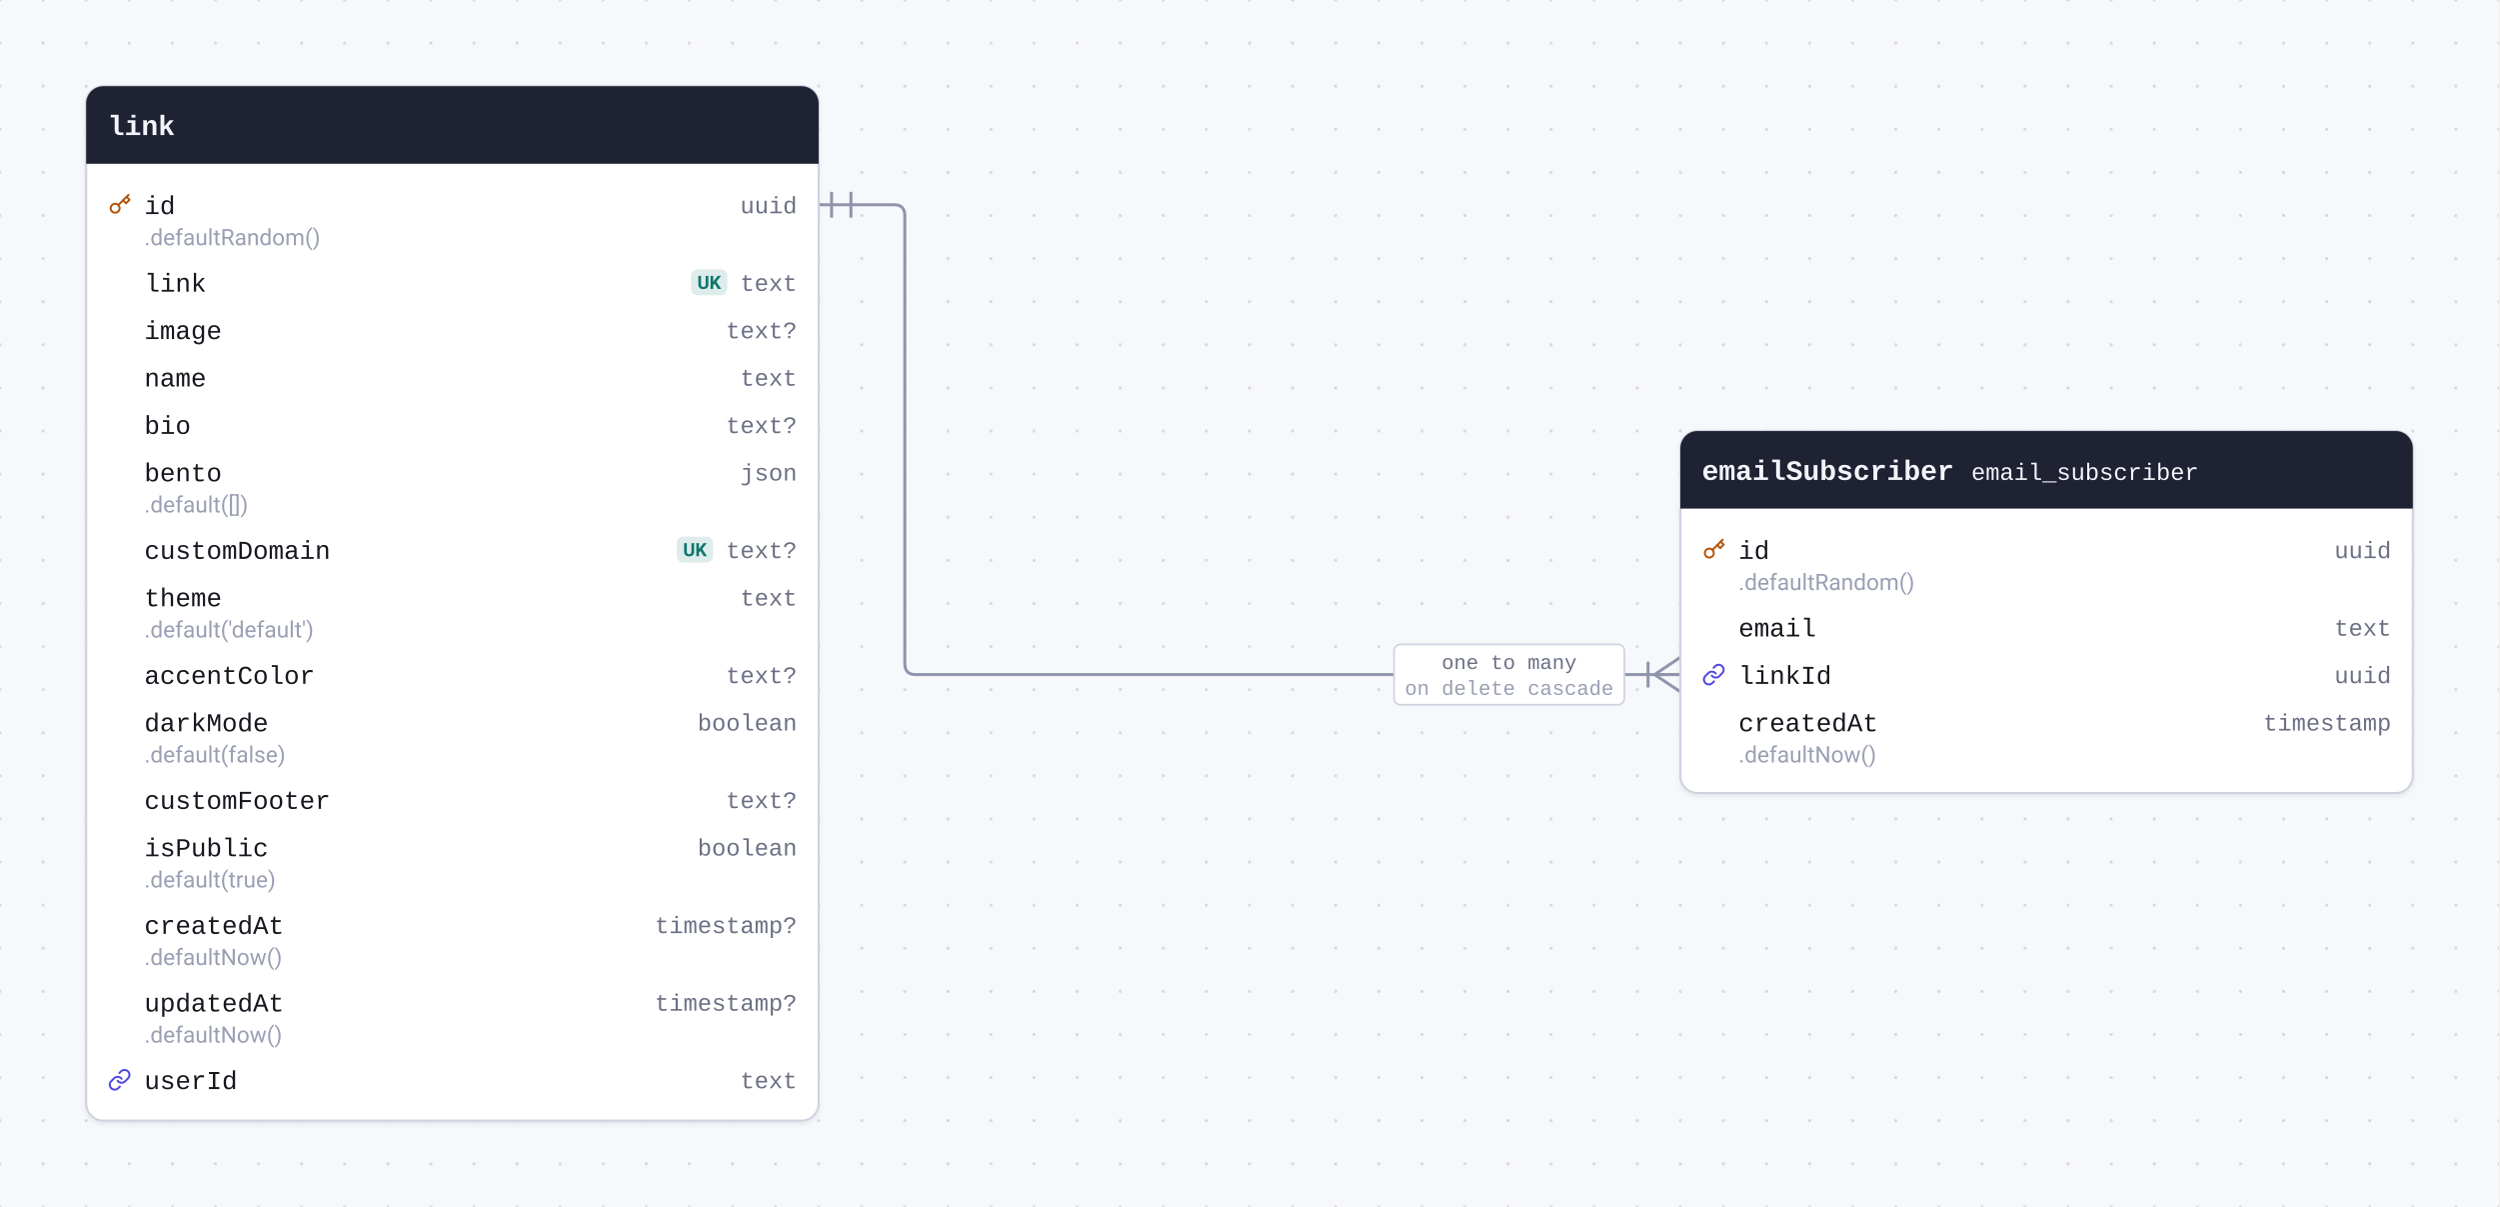
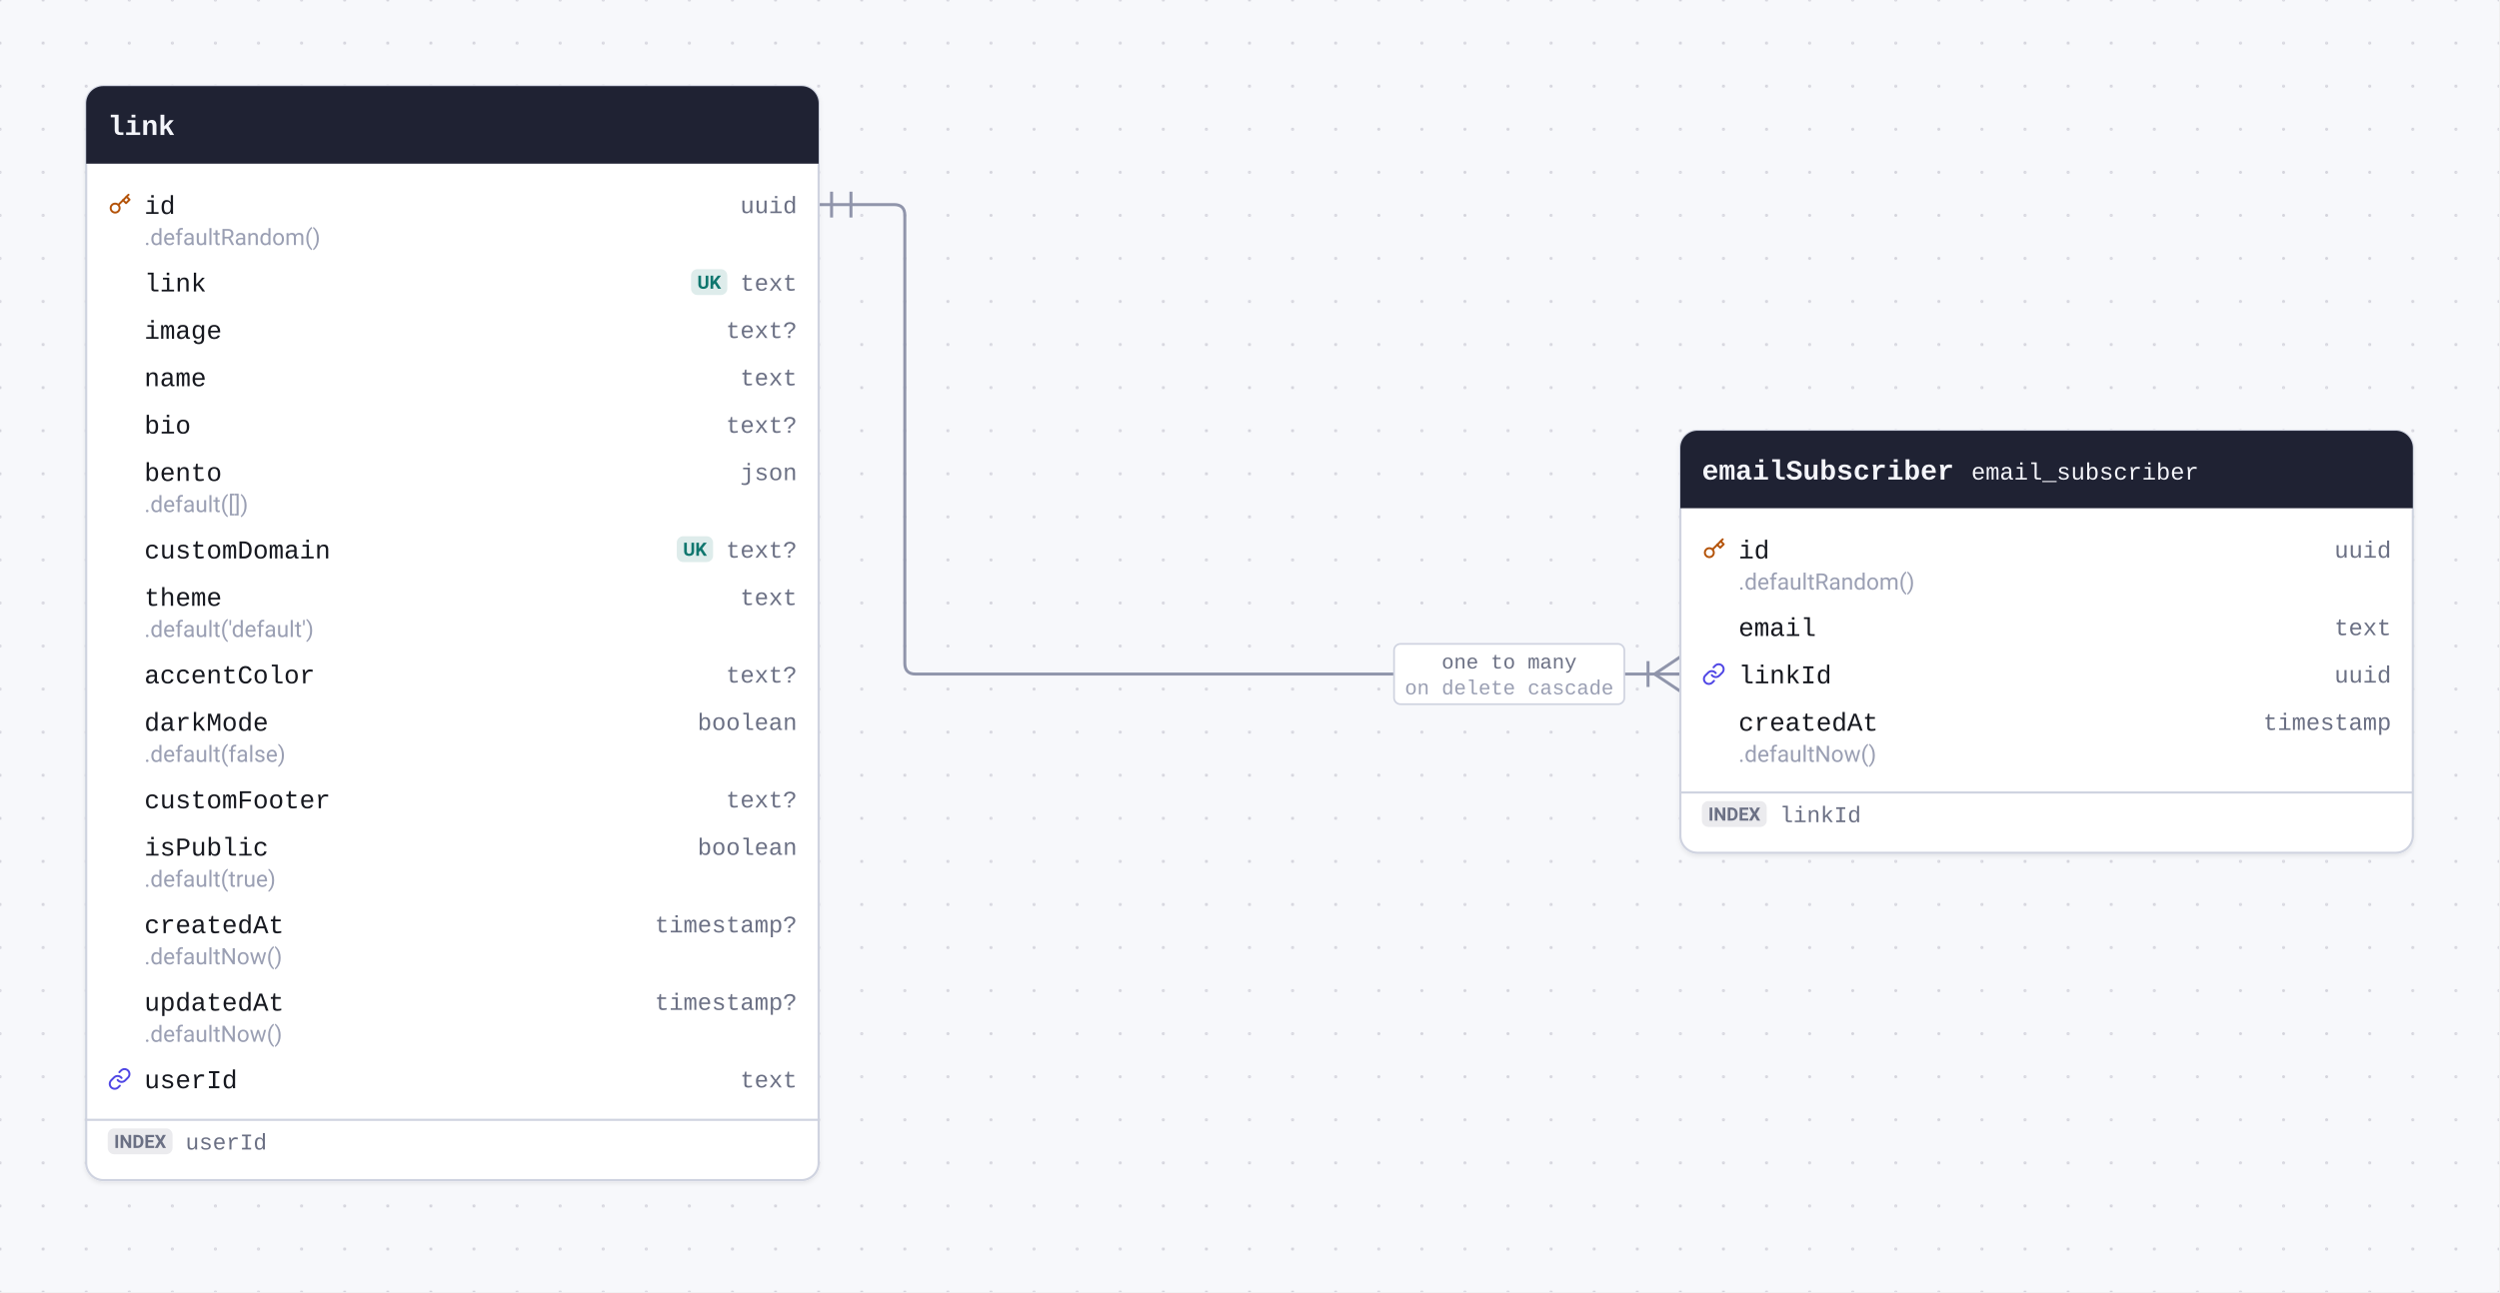
- <svg xmlns="http://www.w3.org/2000/svg" width="1160" height="560" viewBox="0 0 1160 560">
+ <svg xmlns="http://www.w3.org/2000/svg" width="1160" height="600" viewBox="0 0 1160 600">
  <defs>
    <pattern id="dots" x="-0.7" y="-0.7" width="20" height="20" patternUnits="userSpaceOnUse">
      <circle cx="0.7" cy="0.7" r="0.7" fill="#d4d4dc" />
    </pattern>
    <filter id="node-shadow" x="-5%" y="-5%" width="110%" height="115%">
      <feDropShadow dx="0" dy="1" stdDeviation="1" flood-color="#000000" flood-opacity="0.08" />
    </filter>
  </defs>
-   <rect x="0" y="0" width="1160" height="560" fill="#f7f8fb" />
-   <rect x="0" y="0" width="1160" height="560" fill="url(#dots)" />
+   <rect x="0" y="0" width="1160" height="600" fill="#f7f8fb" />
+   <rect x="0" y="0" width="1160" height="600" fill="url(#dots)" />
  <g class="relation-edge">
    <path d="M380 95L400 95L 415,95Q 420,95 420,100L 420,308Q 420,313 425,313L760 313L780 313" fill="none" stroke="#9095ab" stroke-width="1.4" />
    <g transform="translate(380 95) scale(-1 1)" fill="none" stroke="#9095ab" stroke-width="1.4">
      <path d="M-6 -6 L-6 6" />
      <path d="M-15 -6 L-15 6" />
    </g>
    <g transform="translate(780 313)" fill="none" stroke="#9095ab" stroke-width="1.4">
      <path d="M0 -8 L-12 0 L0 8 M-12 0 L0 0" />
      <path d="M-15 -6 L-15 6" />
    </g>
  </g>
  <g class="model-node">
    <clipPath id="node-clip-0">
-       <rect x="40" y="40" width="340" height="480" rx="8" />
+       <rect x="40" y="40" width="340" height="508" rx="8" />
    </clipPath>
-     <rect x="40" y="40" width="340" height="480" rx="8" fill="#ffffff" stroke="#cfd3e0" filter="url(#node-shadow)" />
+     <rect x="40" y="40" width="340" height="508" rx="8" fill="#ffffff" stroke="#cfd3e0" filter="url(#node-shadow)" />
    <rect x="40" y="40" width="340" height="36" fill="#1f2233" clip-path="url(#node-clip-0)" />
    <text x="50" y="62.68" font-family="ui-monospace, SF Mono, Menlo, Consolas, Liberation Mono, DejaVu Sans Mono, monospace" font-size="13" font-weight="700" fill="#f4f5fa">link</text>
    <g transform="translate(50 89.5) scale(0.46)" fill="none" stroke="#b45309" stroke-width="2" stroke-linecap="round" stroke-linejoin="round">
      <circle cx="7.5" cy="15.5" r="4.5" />
      <path d="m21 2-9.6 9.6" />
      <path d="m15.5 7.5 3 3L22 7l-3-3" />
    </g>
    <text x="67" y="99.32" font-family="ui-monospace, SF Mono, Menlo, Consolas, Liberation Mono, DejaVu Sans Mono, monospace" font-size="12" fill="#16181f">id</text>
    <text x="370" y="98.96" font-family="ui-monospace, SF Mono, Menlo, Consolas, Liberation Mono, DejaVu Sans Mono, monospace" font-size="11" text-anchor="end" fill="#6b7084">uuid</text>
    <text x="67" y="113.78" font-family="ui-sans-serif, -apple-system, Segoe UI, Roboto, Helvetica Neue, Arial, DejaVu Sans, sans-serif" font-size="10.5" fill="#9a9fb3">.defaultRandom()</text>
    <rect x="320.76" y="125" width="16.84" height="12" rx="3" fill="#0f766e" fill-opacity="0.14" />
    <text x="329.18" y="134.06" font-family="ui-sans-serif, -apple-system, Segoe UI, Roboto, Helvetica Neue, Arial, DejaVu Sans, sans-serif" font-size="8.5" font-weight="600" text-anchor="middle" fill="#0f766e">UK</text>
    <text x="67" y="135.32" font-family="ui-monospace, SF Mono, Menlo, Consolas, Liberation Mono, DejaVu Sans Mono, monospace" font-size="12" fill="#16181f">link</text>
    <text x="370" y="134.96" font-family="ui-monospace, SF Mono, Menlo, Consolas, Liberation Mono, DejaVu Sans Mono, monospace" font-size="11" text-anchor="end" fill="#6b7084">text</text>
    <text x="67" y="157.32" font-family="ui-monospace, SF Mono, Menlo, Consolas, Liberation Mono, DejaVu Sans Mono, monospace" font-size="12" fill="#16181f">image</text>
    <text x="370" y="156.96" font-family="ui-monospace, SF Mono, Menlo, Consolas, Liberation Mono, DejaVu Sans Mono, monospace" font-size="11" text-anchor="end" fill="#6b7084">text?</text>
    <text x="67" y="179.32" font-family="ui-monospace, SF Mono, Menlo, Consolas, Liberation Mono, DejaVu Sans Mono, monospace" font-size="12" fill="#16181f">name</text>
    <text x="370" y="178.96" font-family="ui-monospace, SF Mono, Menlo, Consolas, Liberation Mono, DejaVu Sans Mono, monospace" font-size="11" text-anchor="end" fill="#6b7084">text</text>
    <text x="67" y="201.32" font-family="ui-monospace, SF Mono, Menlo, Consolas, Liberation Mono, DejaVu Sans Mono, monospace" font-size="12" fill="#16181f">bio</text>
    <text x="370" y="200.96" font-family="ui-monospace, SF Mono, Menlo, Consolas, Liberation Mono, DejaVu Sans Mono, monospace" font-size="11" text-anchor="end" fill="#6b7084">text?</text>
    <text x="67" y="223.32" font-family="ui-monospace, SF Mono, Menlo, Consolas, Liberation Mono, DejaVu Sans Mono, monospace" font-size="12" fill="#16181f">bento</text>
    <text x="370" y="222.96" font-family="ui-monospace, SF Mono, Menlo, Consolas, Liberation Mono, DejaVu Sans Mono, monospace" font-size="11" text-anchor="end" fill="#6b7084">json</text>
    <text x="67" y="237.78" font-family="ui-sans-serif, -apple-system, Segoe UI, Roboto, Helvetica Neue, Arial, DejaVu Sans, sans-serif" font-size="10.5" fill="#9a9fb3">.default([])</text>
    <rect x="314.16" y="249" width="16.84" height="12" rx="3" fill="#0f766e" fill-opacity="0.14" />
    <text x="322.58" y="258.06" font-family="ui-sans-serif, -apple-system, Segoe UI, Roboto, Helvetica Neue, Arial, DejaVu Sans, sans-serif" font-size="8.5" font-weight="600" text-anchor="middle" fill="#0f766e">UK</text>
    <text x="67" y="259.32" font-family="ui-monospace, SF Mono, Menlo, Consolas, Liberation Mono, DejaVu Sans Mono, monospace" font-size="12" fill="#16181f">customDomain</text>
    <text x="370" y="258.96" font-family="ui-monospace, SF Mono, Menlo, Consolas, Liberation Mono, DejaVu Sans Mono, monospace" font-size="11" text-anchor="end" fill="#6b7084">text?</text>
    <text x="67" y="281.32" font-family="ui-monospace, SF Mono, Menlo, Consolas, Liberation Mono, DejaVu Sans Mono, monospace" font-size="12" fill="#16181f">theme</text>
    <text x="370" y="280.96" font-family="ui-monospace, SF Mono, Menlo, Consolas, Liberation Mono, DejaVu Sans Mono, monospace" font-size="11" text-anchor="end" fill="#6b7084">text</text>
    <text x="67" y="295.78" font-family="ui-sans-serif, -apple-system, Segoe UI, Roboto, Helvetica Neue, Arial, DejaVu Sans, sans-serif" font-size="10.5" fill="#9a9fb3">.default('default')</text>
    <text x="67" y="317.32" font-family="ui-monospace, SF Mono, Menlo, Consolas, Liberation Mono, DejaVu Sans Mono, monospace" font-size="12" fill="#16181f">accentColor</text>
    <text x="370" y="316.96" font-family="ui-monospace, SF Mono, Menlo, Consolas, Liberation Mono, DejaVu Sans Mono, monospace" font-size="11" text-anchor="end" fill="#6b7084">text?</text>
    <text x="67" y="339.32" font-family="ui-monospace, SF Mono, Menlo, Consolas, Liberation Mono, DejaVu Sans Mono, monospace" font-size="12" fill="#16181f">darkMode</text>
    <text x="370" y="338.96" font-family="ui-monospace, SF Mono, Menlo, Consolas, Liberation Mono, DejaVu Sans Mono, monospace" font-size="11" text-anchor="end" fill="#6b7084">boolean</text>
    <text x="67" y="353.78" font-family="ui-sans-serif, -apple-system, Segoe UI, Roboto, Helvetica Neue, Arial, DejaVu Sans, sans-serif" font-size="10.5" fill="#9a9fb3">.default(false)</text>
    <text x="67" y="375.32" font-family="ui-monospace, SF Mono, Menlo, Consolas, Liberation Mono, DejaVu Sans Mono, monospace" font-size="12" fill="#16181f">customFooter</text>
    <text x="370" y="374.96" font-family="ui-monospace, SF Mono, Menlo, Consolas, Liberation Mono, DejaVu Sans Mono, monospace" font-size="11" text-anchor="end" fill="#6b7084">text?</text>
    <text x="67" y="397.32" font-family="ui-monospace, SF Mono, Menlo, Consolas, Liberation Mono, DejaVu Sans Mono, monospace" font-size="12" fill="#16181f">isPublic</text>
    <text x="370" y="396.96" font-family="ui-monospace, SF Mono, Menlo, Consolas, Liberation Mono, DejaVu Sans Mono, monospace" font-size="11" text-anchor="end" fill="#6b7084">boolean</text>
    <text x="67" y="411.78" font-family="ui-sans-serif, -apple-system, Segoe UI, Roboto, Helvetica Neue, Arial, DejaVu Sans, sans-serif" font-size="10.5" fill="#9a9fb3">.default(true)</text>
    <text x="67" y="433.32" font-family="ui-monospace, SF Mono, Menlo, Consolas, Liberation Mono, DejaVu Sans Mono, monospace" font-size="12" fill="#16181f">createdAt</text>
    <text x="370" y="432.96" font-family="ui-monospace, SF Mono, Menlo, Consolas, Liberation Mono, DejaVu Sans Mono, monospace" font-size="11" text-anchor="end" fill="#6b7084">timestamp?</text>
    <text x="67" y="447.78" font-family="ui-sans-serif, -apple-system, Segoe UI, Roboto, Helvetica Neue, Arial, DejaVu Sans, sans-serif" font-size="10.5" fill="#9a9fb3">.defaultNow()</text>
    <text x="67" y="469.32" font-family="ui-monospace, SF Mono, Menlo, Consolas, Liberation Mono, DejaVu Sans Mono, monospace" font-size="12" fill="#16181f">updatedAt</text>
    <text x="370" y="468.96" font-family="ui-monospace, SF Mono, Menlo, Consolas, Liberation Mono, DejaVu Sans Mono, monospace" font-size="11" text-anchor="end" fill="#6b7084">timestamp?</text>
    <text x="67" y="483.78" font-family="ui-sans-serif, -apple-system, Segoe UI, Roboto, Helvetica Neue, Arial, DejaVu Sans, sans-serif" font-size="10.5" fill="#9a9fb3">.defaultNow()</text>
    <g transform="translate(50 495.5) scale(0.46)" fill="none" stroke="#4f46e5" stroke-width="2" stroke-linecap="round" stroke-linejoin="round">
      <path d="M10 13a5 5 0 0 0 7.54.54l3-3a5 5 0 0 0-7.07-7.07l-1.72 1.71" />
      <path d="M14 11a5 5 0 0 0-7.54-.54l-3 3a5 5 0 0 0 7.07 7.07l1.71-1.71" />
    </g>
    <text x="67" y="505.32" font-family="ui-monospace, SF Mono, Menlo, Consolas, Liberation Mono, DejaVu Sans Mono, monospace" font-size="12" fill="#16181f">userId</text>
    <text x="370" y="504.96" font-family="ui-monospace, SF Mono, Menlo, Consolas, Liberation Mono, DejaVu Sans Mono, monospace" font-size="11" text-anchor="end" fill="#6b7084">text</text>
+     <path d="M40 520H380" stroke="#cfd3e0" stroke-width="1" />
+     <rect x="50" y="524" width="30.1" height="12" rx="3" fill="#6b7084" fill-opacity="0.14" />
+     <text x="65.05" y="533.06" font-family="ui-sans-serif, -apple-system, Segoe UI, Roboto, Helvetica Neue, Arial, DejaVu Sans, sans-serif" font-size="8.5" font-weight="600" text-anchor="middle" fill="#6b7084">INDEX</text>
+     <text x="86.1" y="533.78" font-family="ui-monospace, SF Mono, Menlo, Consolas, Liberation Mono, DejaVu Sans Mono, monospace" font-size="10.5" fill="#6b7084">userId</text>
  </g>
  <g class="model-node">
    <clipPath id="node-clip-1">
-       <rect x="780" y="200" width="340" height="168" rx="8" />
+       <rect x="780" y="200" width="340" height="196" rx="8" />
    </clipPath>
-     <rect x="780" y="200" width="340" height="168" rx="8" fill="#ffffff" stroke="#cfd3e0" filter="url(#node-shadow)" />
+     <rect x="780" y="200" width="340" height="196" rx="8" fill="#ffffff" stroke="#cfd3e0" filter="url(#node-shadow)" />
    <rect x="780" y="200" width="340" height="36" fill="#1f2233" clip-path="url(#node-clip-1)" />
    <text x="790" y="222.68" font-family="ui-monospace, SF Mono, Menlo, Consolas, Liberation Mono, DejaVu Sans Mono, monospace" font-size="13" font-weight="700" fill="#f4f5fa">emailSubscriber<tspan dx="8" font-size="11" font-weight="400" opacity="0.6">email_subscriber</tspan>
    </text>
    <g transform="translate(790 249.5) scale(0.46)" fill="none" stroke="#b45309" stroke-width="2" stroke-linecap="round" stroke-linejoin="round">
      <circle cx="7.5" cy="15.5" r="4.5" />
      <path d="m21 2-9.6 9.6" />
      <path d="m15.5 7.5 3 3L22 7l-3-3" />
    </g>
    <text x="807" y="259.32" font-family="ui-monospace, SF Mono, Menlo, Consolas, Liberation Mono, DejaVu Sans Mono, monospace" font-size="12" fill="#16181f">id</text>
    <text x="1110" y="258.96" font-family="ui-monospace, SF Mono, Menlo, Consolas, Liberation Mono, DejaVu Sans Mono, monospace" font-size="11" text-anchor="end" fill="#6b7084">uuid</text>
    <text x="807" y="273.78" font-family="ui-sans-serif, -apple-system, Segoe UI, Roboto, Helvetica Neue, Arial, DejaVu Sans, sans-serif" font-size="10.5" fill="#9a9fb3">.defaultRandom()</text>
    <text x="807" y="295.32" font-family="ui-monospace, SF Mono, Menlo, Consolas, Liberation Mono, DejaVu Sans Mono, monospace" font-size="12" fill="#16181f">email</text>
    <text x="1110" y="294.96" font-family="ui-monospace, SF Mono, Menlo, Consolas, Liberation Mono, DejaVu Sans Mono, monospace" font-size="11" text-anchor="end" fill="#6b7084">text</text>
    <g transform="translate(790 307.5) scale(0.46)" fill="none" stroke="#4f46e5" stroke-width="2" stroke-linecap="round" stroke-linejoin="round">
      <path d="M10 13a5 5 0 0 0 7.54.54l3-3a5 5 0 0 0-7.07-7.07l-1.72 1.71" />
      <path d="M14 11a5 5 0 0 0-7.54-.54l-3 3a5 5 0 0 0 7.07 7.07l1.71-1.71" />
    </g>
    <text x="807" y="317.32" font-family="ui-monospace, SF Mono, Menlo, Consolas, Liberation Mono, DejaVu Sans Mono, monospace" font-size="12" fill="#16181f">linkId</text>
    <text x="1110" y="316.96" font-family="ui-monospace, SF Mono, Menlo, Consolas, Liberation Mono, DejaVu Sans Mono, monospace" font-size="11" text-anchor="end" fill="#6b7084">uuid</text>
    <text x="807" y="339.32" font-family="ui-monospace, SF Mono, Menlo, Consolas, Liberation Mono, DejaVu Sans Mono, monospace" font-size="12" fill="#16181f">createdAt</text>
    <text x="1110" y="338.96" font-family="ui-monospace, SF Mono, Menlo, Consolas, Liberation Mono, DejaVu Sans Mono, monospace" font-size="11" text-anchor="end" fill="#6b7084">timestamp</text>
    <text x="807" y="353.78" font-family="ui-sans-serif, -apple-system, Segoe UI, Roboto, Helvetica Neue, Arial, DejaVu Sans, sans-serif" font-size="10.5" fill="#9a9fb3">.defaultNow()</text>
+     <path d="M780 368H1120" stroke="#cfd3e0" stroke-width="1" />
+     <rect x="790" y="372" width="30.1" height="12" rx="3" fill="#6b7084" fill-opacity="0.14" />
+     <text x="805.05" y="381.06" font-family="ui-sans-serif, -apple-system, Segoe UI, Roboto, Helvetica Neue, Arial, DejaVu Sans, sans-serif" font-size="8.5" font-weight="600" text-anchor="middle" fill="#6b7084">INDEX</text>
+     <text x="826.1" y="381.78" font-family="ui-monospace, SF Mono, Menlo, Consolas, Liberation Mono, DejaVu Sans Mono, monospace" font-size="10.5" fill="#6b7084">linkId</text>
  </g>
  <g class="relation-label">
    <rect x="647.1" y="299" width="106.9" height="28" rx="3" fill="#ffffff" stroke="#cfd3e0" stroke-width="0.8" />
    <text x="700.55" y="310.42" font-family="ui-monospace, SF Mono, Menlo, Consolas, Liberation Mono, DejaVu Sans Mono, monospace" font-size="9.5" text-anchor="middle" fill="#6b7084">one to many</text>
    <text x="700.55" y="322.42" font-family="ui-monospace, SF Mono, Menlo, Consolas, Liberation Mono, DejaVu Sans Mono, monospace" font-size="9.5" text-anchor="middle" fill="#9a9fb3">on delete cascade</text>
  </g>
</svg>
